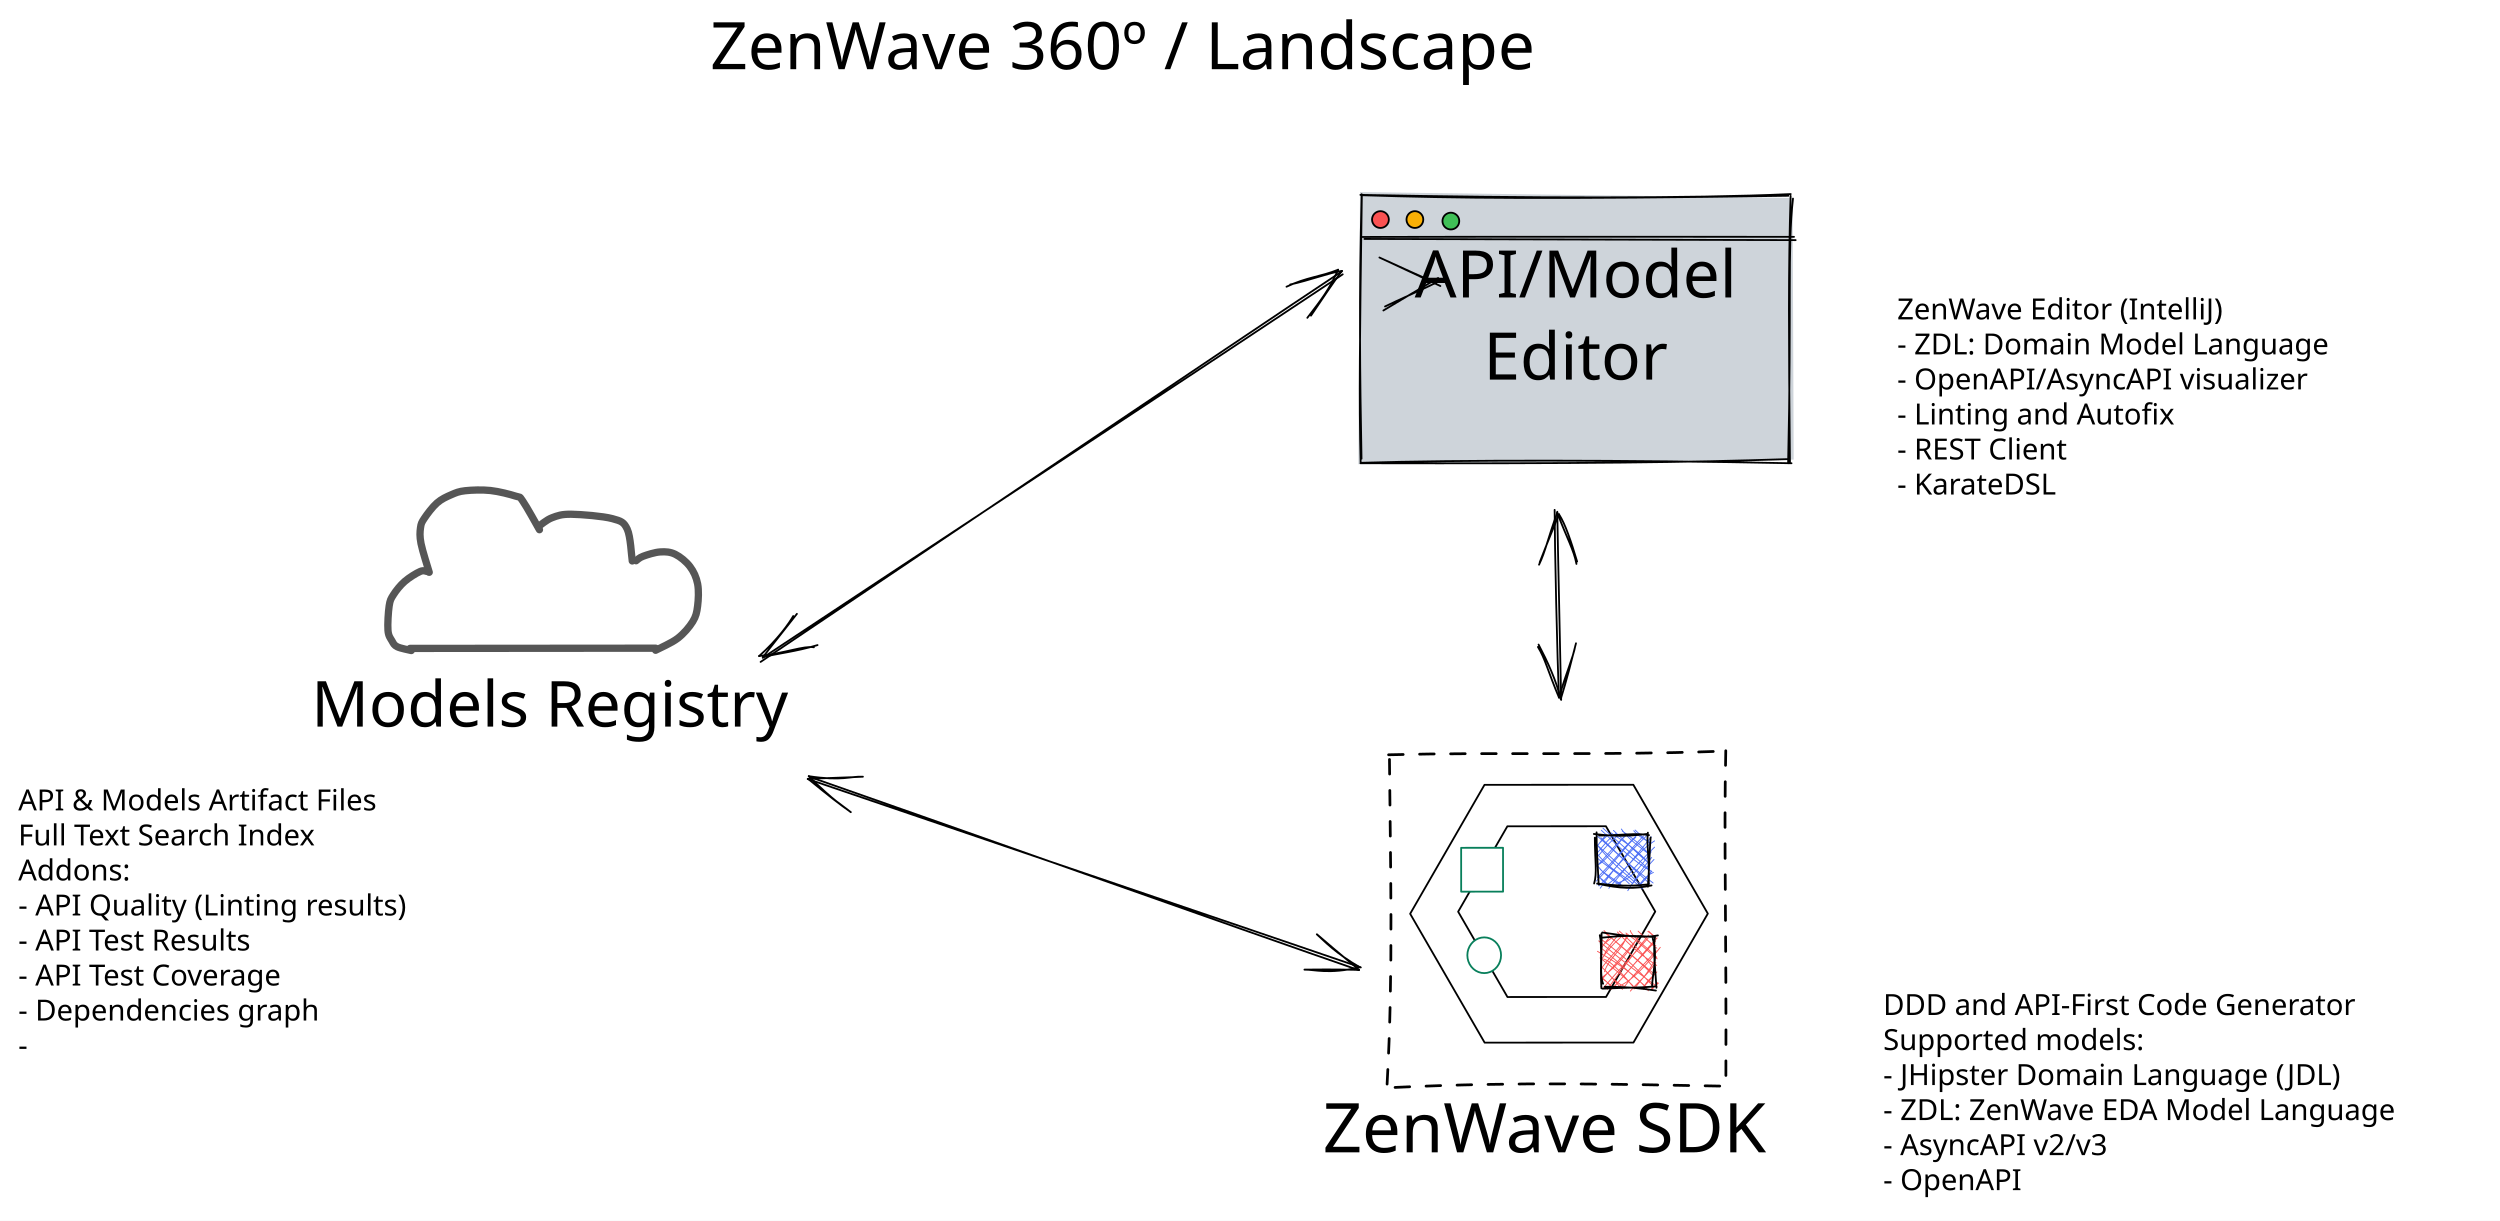
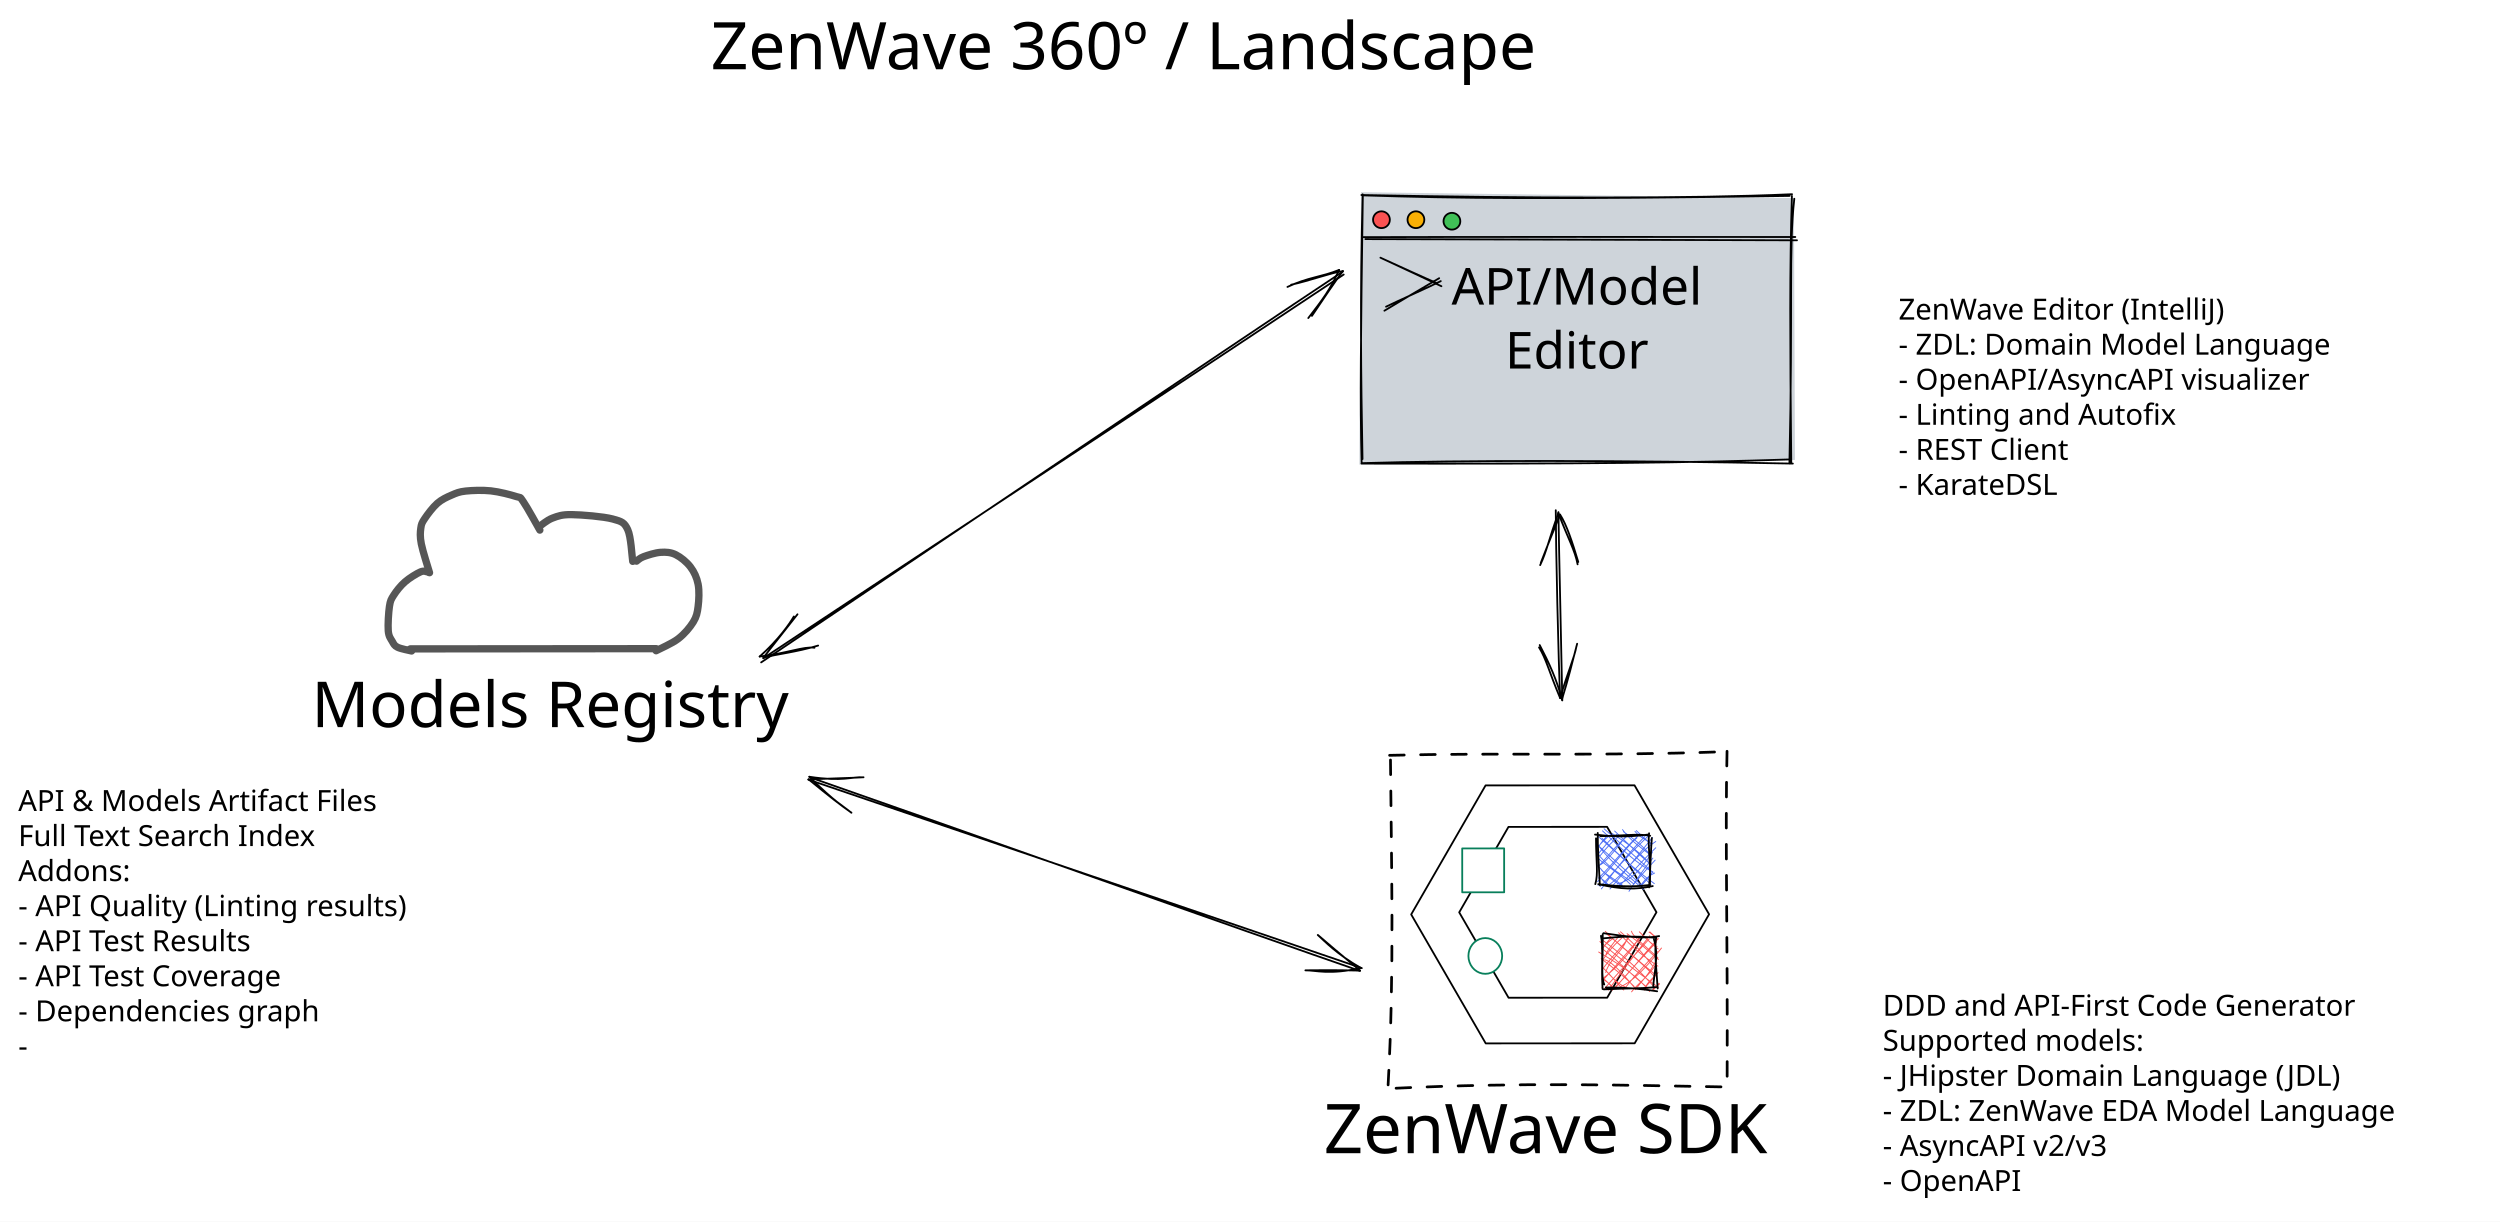
- <svg xmlns="http://www.w3.org/2000/svg" version="1.1" viewBox="0 0 1370.458 669.2" width="1370.458" height="669.2">
+ <svg xmlns="http://www.w3.org/2000/svg" version="1.1" viewBox="0 0 1369.458 669.2" width="1369.458" height="669.2">
  <defs>
    <style class="style-fonts">
      @font-face {
        font-family: "Virgil";
        src: url("https://file%2B.vscode-resource.vscode-cdn.net/c%3A/Users/ivan.garcia/.vscode/extensions/pomdtr.excalidraw-editor-3.5.0/public//dist/excalidraw-assets/Virgil.woff2");
      }
      @font-face {
        font-family: "Cascadia";
        src: url("https://file%2B.vscode-resource.vscode-cdn.net/c%3A/Users/ivan.garcia/.vscode/extensions/pomdtr.excalidraw-editor-3.5.0/public//dist/excalidraw-assets/Cascadia.woff2");
      }
    </style>
  </defs>
-   <rect x="0" y="0" width="1370.458" height="669.2" fill="#ffffff" />
+   <rect x="0" y="0" width="1369.458" height="669.2" fill="#ffffff" />
  <g stroke-linecap="round" transform="translate(746.1092 107.135) rotate(0 117.6659 73.00642)">
    <path d="M-0.58 -1.84 L236.57 1.38 L237.16 144.82 L-1.47 147.35" stroke="none" stroke-width="0" fill="#ced4da" />
    <path d="M1.08 -0.1 C51.21 1.52, 103.23 2.16, 234.25 0.18 M-0.36 -0.31 C90.31 1.45, 180.47 1.76, 235.54 -0.75 M236.78 1.74 C233.7 29.1, 236.07 60.27, 234.1 146.85 M235.47 0.24 C234.23 38.93, 234.41 78.36, 235.11 146.22 M234.55 144.53 C178.96 146.36, 122.45 147.08, -0.33 146.8 M235.97 146.81 C144.4 144.98, 53.13 144.9, -0.2 146.57 M0.25 144.34 C-0.57 99.26, -1.14 55.06, 0.33 -0.68 M-0.22 146.56 C-1.16 112.38, -0.66 77.53, 0.42 0.19" stroke="#000000" stroke-width="1" fill="none" />
  </g>
  <g stroke-linecap="round">
    <g transform="translate(747.1663 131.0457) rotate(0 118.4483 -0.3351749)">
      <path d="M0.77 -0.07 C40.38 0.1, 197.67 0.41, 237.18 0.59 M-0.28 -1.15 C39.21 -1.3, 196.65 -1.28, 236.27 -1.22" stroke="#000000" stroke-width="1" fill="none" />
    </g>
  </g>
  <mask />
  <g stroke-linecap="round" transform="translate(752.1302 115.756) rotate(0 4.602295 4.602295)">
    <path d="M9.2 4.6 C9.2 4.87, 9.18 5.14, 9.13 5.4 C9.09 5.66, 9.02 5.93, 8.93 6.18 C8.84 6.43, 8.72 6.67, 8.59 6.9 C8.45 7.13, 8.3 7.36, 8.13 7.56 C7.96 7.76, 7.76 7.96, 7.56 8.13 C7.36 8.3, 7.13 8.45, 6.9 8.59 C6.67 8.72, 6.43 8.84, 6.18 8.93 C5.93 9.02, 5.66 9.09, 5.4 9.13 C5.14 9.18, 4.87 9.2, 4.6 9.2 C4.34 9.2, 4.07 9.18, 3.8 9.13 C3.54 9.09, 3.28 9.02, 3.03 8.93 C2.78 8.84, 2.53 8.72, 2.3 8.59 C2.07 8.45, 1.85 8.3, 1.64 8.13 C1.44 7.96, 1.25 7.76, 1.08 7.56 C0.91 7.36, 0.75 7.13, 0.62 6.9 C0.48 6.67, 0.37 6.43, 0.28 6.18 C0.19 5.93, 0.12 5.66, 0.07 5.4 C0.02 5.14, 0 4.87, 0 4.6 C0 4.34, 0.02 4.07, 0.07 3.8 C0.12 3.54, 0.19 3.28, 0.28 3.03 C0.37 2.78, 0.48 2.53, 0.62 2.3 C0.75 2.07, 0.91 1.85, 1.08 1.64 C1.25 1.44, 1.44 1.25, 1.64 1.08 C1.85 0.91, 2.07 0.75, 2.3 0.62 C2.53 0.48, 2.78 0.37, 3.03 0.28 C3.28 0.19, 3.54 0.12, 3.8 0.07 C4.07 0.02, 4.34 0, 4.6 0 C4.87 0, 5.14 0.02, 5.4 0.07 C5.66 0.12, 5.93 0.19, 6.18 0.28 C6.43 0.37, 6.67 0.48, 6.9 0.62 C7.13 0.75, 7.36 0.91, 7.56 1.08 C7.76 1.25, 7.96 1.44, 8.13 1.64 C8.3 1.85, 8.45 2.07, 8.59 2.3 C8.72 2.53, 8.84 2.78, 8.93 3.03 C9.02 3.28, 9.09 3.54, 9.13 3.8 C9.18 4.07, 9.19 4.47, 9.2 4.6 C9.22 4.74, 9.22 4.47, 9.2 4.6" stroke="none" stroke-width="0" fill="#fa5252" />
    <path d="M9.2 4.6 C9.2 4.87, 9.18 5.14, 9.13 5.4 C9.09 5.66, 9.02 5.93, 8.93 6.18 C8.84 6.43, 8.72 6.67, 8.59 6.9 C8.45 7.13, 8.3 7.36, 8.13 7.56 C7.96 7.76, 7.76 7.96, 7.56 8.13 C7.36 8.3, 7.13 8.45, 6.9 8.59 C6.67 8.72, 6.43 8.84, 6.18 8.93 C5.93 9.02, 5.66 9.09, 5.4 9.13 C5.14 9.18, 4.87 9.2, 4.6 9.2 C4.34 9.2, 4.07 9.18, 3.8 9.13 C3.54 9.09, 3.28 9.02, 3.03 8.93 C2.78 8.84, 2.53 8.72, 2.3 8.59 C2.07 8.45, 1.85 8.3, 1.64 8.13 C1.44 7.96, 1.25 7.76, 1.08 7.56 C0.91 7.36, 0.75 7.13, 0.62 6.9 C0.48 6.67, 0.37 6.43, 0.28 6.18 C0.19 5.93, 0.12 5.66, 0.07 5.4 C0.02 5.14, 0 4.87, 0 4.6 C0 4.34, 0.02 4.07, 0.07 3.8 C0.12 3.54, 0.19 3.28, 0.28 3.03 C0.37 2.78, 0.48 2.53, 0.62 2.3 C0.75 2.07, 0.91 1.85, 1.08 1.64 C1.25 1.44, 1.44 1.25, 1.64 1.08 C1.85 0.91, 2.07 0.75, 2.3 0.62 C2.53 0.48, 2.78 0.37, 3.03 0.28 C3.28 0.19, 3.54 0.12, 3.8 0.07 C4.07 0.02, 4.34 0, 4.6 0 C4.87 0, 5.14 0.02, 5.4 0.07 C5.66 0.12, 5.93 0.19, 6.18 0.28 C6.43 0.37, 6.67 0.48, 6.9 0.62 C7.13 0.75, 7.36 0.91, 7.56 1.08 C7.76 1.25, 7.96 1.44, 8.13 1.64 C8.3 1.85, 8.45 2.07, 8.59 2.3 C8.72 2.53, 8.84 2.78, 8.93 3.03 C9.02 3.28, 9.09 3.54, 9.13 3.8 C9.18 4.07, 9.19 4.47, 9.2 4.6 C9.22 4.74, 9.22 4.47, 9.2 4.6" stroke="#000000" stroke-width="1" fill="none" />
  </g>
  <g stroke-linecap="round" transform="translate(771.0156 115.756) rotate(0 4.602295 4.602295)">
    <path d="M9.2 4.6 C9.2 4.87, 9.18 5.14, 9.13 5.4 C9.09 5.66, 9.02 5.93, 8.93 6.18 C8.84 6.43, 8.72 6.67, 8.59 6.9 C8.45 7.13, 8.3 7.36, 8.13 7.56 C7.96 7.76, 7.76 7.96, 7.56 8.13 C7.36 8.3, 7.13 8.45, 6.9 8.59 C6.67 8.72, 6.43 8.84, 6.18 8.93 C5.93 9.02, 5.66 9.09, 5.4 9.13 C5.14 9.18, 4.87 9.2, 4.6 9.2 C4.34 9.2, 4.07 9.18, 3.8 9.13 C3.54 9.09, 3.28 9.02, 3.03 8.93 C2.78 8.84, 2.53 8.72, 2.3 8.59 C2.07 8.45, 1.85 8.3, 1.64 8.13 C1.44 7.96, 1.25 7.76, 1.08 7.56 C0.91 7.36, 0.75 7.13, 0.62 6.9 C0.48 6.67, 0.37 6.43, 0.28 6.18 C0.19 5.93, 0.12 5.66, 0.07 5.4 C0.02 5.14, 0 4.87, 0 4.6 C0 4.34, 0.02 4.07, 0.07 3.8 C0.12 3.54, 0.19 3.28, 0.28 3.03 C0.37 2.78, 0.48 2.53, 0.62 2.3 C0.75 2.07, 0.91 1.85, 1.08 1.64 C1.25 1.44, 1.44 1.25, 1.64 1.08 C1.85 0.91, 2.07 0.75, 2.3 0.62 C2.53 0.48, 2.78 0.37, 3.03 0.28 C3.28 0.19, 3.54 0.12, 3.8 0.07 C4.07 0.02, 4.34 0, 4.6 0 C4.87 0, 5.14 0.02, 5.4 0.07 C5.66 0.12, 5.93 0.19, 6.18 0.28 C6.43 0.37, 6.67 0.48, 6.9 0.62 C7.13 0.75, 7.36 0.91, 7.56 1.08 C7.76 1.25, 7.96 1.44, 8.13 1.64 C8.3 1.85, 8.45 2.07, 8.59 2.3 C8.72 2.53, 8.84 2.78, 8.93 3.03 C9.02 3.28, 9.09 3.54, 9.13 3.8 C9.18 4.07, 9.19 4.47, 9.2 4.6 C9.22 4.74, 9.22 4.47, 9.2 4.6" stroke="none" stroke-width="0" fill="#fab005" />
    <path d="M9.2 4.6 C9.2 4.87, 9.18 5.14, 9.13 5.4 C9.09 5.66, 9.02 5.93, 8.93 6.18 C8.84 6.43, 8.72 6.67, 8.59 6.9 C8.45 7.13, 8.3 7.36, 8.13 7.56 C7.96 7.76, 7.76 7.96, 7.56 8.13 C7.36 8.3, 7.13 8.45, 6.9 8.59 C6.67 8.72, 6.43 8.84, 6.18 8.93 C5.93 9.02, 5.66 9.09, 5.4 9.13 C5.14 9.18, 4.87 9.2, 4.6 9.2 C4.34 9.2, 4.07 9.18, 3.8 9.13 C3.54 9.09, 3.28 9.02, 3.03 8.93 C2.78 8.84, 2.53 8.72, 2.3 8.59 C2.07 8.45, 1.85 8.3, 1.64 8.13 C1.44 7.96, 1.25 7.76, 1.08 7.56 C0.91 7.36, 0.75 7.13, 0.62 6.9 C0.48 6.67, 0.37 6.43, 0.28 6.18 C0.19 5.93, 0.12 5.66, 0.07 5.4 C0.02 5.14, 0 4.87, 0 4.6 C0 4.34, 0.02 4.07, 0.07 3.8 C0.12 3.54, 0.19 3.28, 0.28 3.03 C0.37 2.78, 0.48 2.53, 0.62 2.3 C0.75 2.07, 0.91 1.85, 1.08 1.64 C1.25 1.44, 1.44 1.25, 1.64 1.08 C1.85 0.91, 2.07 0.75, 2.3 0.62 C2.53 0.48, 2.78 0.37, 3.03 0.28 C3.28 0.19, 3.54 0.12, 3.8 0.07 C4.07 0.02, 4.34 0, 4.6 0 C4.87 0, 5.14 0.02, 5.4 0.07 C5.66 0.12, 5.93 0.19, 6.18 0.28 C6.43 0.37, 6.67 0.48, 6.9 0.62 C7.13 0.75, 7.36 0.91, 7.56 1.08 C7.76 1.25, 7.96 1.44, 8.13 1.64 C8.3 1.85, 8.45 2.07, 8.59 2.3 C8.72 2.53, 8.84 2.78, 8.93 3.03 C9.02 3.28, 9.09 3.54, 9.13 3.8 C9.18 4.07, 9.19 4.47, 9.2 4.6 C9.22 4.74, 9.22 4.47, 9.2 4.6" stroke="#000000" stroke-width="1" fill="none" />
  </g>
  <g stroke-linecap="round" transform="translate(790.7304 116.5854) rotate(0 4.602295 4.602295)">
    <path d="M9.2 4.6 C9.2 4.87, 9.18 5.14, 9.13 5.4 C9.09 5.66, 9.02 5.93, 8.93 6.18 C8.84 6.43, 8.72 6.67, 8.59 6.9 C8.45 7.13, 8.3 7.36, 8.13 7.56 C7.96 7.76, 7.76 7.96, 7.56 8.13 C7.36 8.3, 7.13 8.45, 6.9 8.59 C6.67 8.72, 6.43 8.84, 6.18 8.93 C5.93 9.02, 5.66 9.09, 5.4 9.13 C5.14 9.18, 4.87 9.2, 4.6 9.2 C4.34 9.2, 4.07 9.18, 3.8 9.13 C3.54 9.09, 3.28 9.02, 3.03 8.93 C2.78 8.84, 2.53 8.72, 2.3 8.59 C2.07 8.45, 1.85 8.3, 1.64 8.13 C1.44 7.96, 1.25 7.76, 1.08 7.56 C0.91 7.36, 0.75 7.13, 0.62 6.9 C0.48 6.67, 0.37 6.43, 0.28 6.18 C0.19 5.93, 0.12 5.66, 0.07 5.4 C0.02 5.14, 0 4.87, 0 4.6 C0 4.34, 0.02 4.07, 0.07 3.8 C0.12 3.54, 0.19 3.28, 0.28 3.03 C0.37 2.78, 0.48 2.53, 0.62 2.3 C0.75 2.07, 0.91 1.85, 1.08 1.64 C1.25 1.44, 1.44 1.25, 1.64 1.08 C1.85 0.91, 2.07 0.75, 2.3 0.62 C2.53 0.48, 2.78 0.37, 3.03 0.28 C3.28 0.19, 3.54 0.12, 3.8 0.07 C4.07 0.02, 4.34 0, 4.6 0 C4.87 0, 5.14 0.02, 5.4 0.07 C5.66 0.12, 5.93 0.19, 6.18 0.28 C6.43 0.37, 6.67 0.48, 6.9 0.62 C7.13 0.75, 7.36 0.91, 7.56 1.08 C7.76 1.25, 7.96 1.44, 8.13 1.64 C8.3 1.85, 8.45 2.07, 8.59 2.3 C8.72 2.53, 8.84 2.78, 8.93 3.03 C9.02 3.28, 9.09 3.54, 9.13 3.8 C9.18 4.07, 9.19 4.47, 9.2 4.6 C9.22 4.74, 9.22 4.47, 9.2 4.6" stroke="none" stroke-width="0" fill="#40c057" />
    <path d="M9.2 4.6 C9.2 4.87, 9.18 5.14, 9.13 5.4 C9.09 5.66, 9.02 5.93, 8.93 6.18 C8.84 6.43, 8.72 6.67, 8.59 6.9 C8.45 7.13, 8.3 7.36, 8.13 7.56 C7.96 7.76, 7.76 7.96, 7.56 8.13 C7.36 8.3, 7.13 8.45, 6.9 8.59 C6.67 8.72, 6.43 8.84, 6.18 8.93 C5.93 9.02, 5.66 9.09, 5.4 9.13 C5.14 9.18, 4.87 9.2, 4.6 9.2 C4.34 9.2, 4.07 9.18, 3.8 9.13 C3.54 9.09, 3.28 9.02, 3.03 8.93 C2.78 8.84, 2.53 8.72, 2.3 8.59 C2.07 8.45, 1.85 8.3, 1.64 8.13 C1.44 7.96, 1.25 7.76, 1.08 7.56 C0.91 7.36, 0.75 7.13, 0.62 6.9 C0.48 6.67, 0.37 6.43, 0.28 6.18 C0.19 5.93, 0.12 5.66, 0.07 5.4 C0.02 5.14, 0 4.87, 0 4.6 C0 4.34, 0.02 4.07, 0.07 3.8 C0.12 3.54, 0.19 3.28, 0.28 3.03 C0.37 2.78, 0.48 2.53, 0.62 2.3 C0.75 2.07, 0.91 1.85, 1.08 1.64 C1.25 1.44, 1.44 1.25, 1.64 1.08 C1.85 0.91, 2.07 0.75, 2.3 0.62 C2.53 0.48, 2.78 0.37, 3.03 0.28 C3.28 0.19, 3.54 0.12, 3.8 0.07 C4.07 0.02, 4.34 0, 4.6 0 C4.87 0, 5.14 0.02, 5.4 0.07 C5.66 0.12, 5.93 0.19, 6.18 0.28 C6.43 0.37, 6.67 0.48, 6.9 0.62 C7.13 0.75, 7.36 0.91, 7.56 1.08 C7.76 1.25, 7.96 1.44, 8.13 1.64 C8.3 1.85, 8.45 2.07, 8.59 2.3 C8.72 2.53, 8.84 2.78, 8.93 3.03 C9.02 3.28, 9.09 3.54, 9.13 3.8 C9.18 4.07, 9.19 4.47, 9.2 4.6 C9.22 4.74, 9.22 4.47, 9.2 4.6" stroke="#000000" stroke-width="1" fill="none" />
  </g>
  <g stroke-linecap="round">
    <g transform="translate(756.4971 140.5931) rotate(0 16.38117 8.379859)">
      <path d="M0.74 1.05 C5.86 3.39, 25.48 12.36, 30.78 14.59 M-0.32 0.56 C5.17 3.06, 27.65 13.66, 33.09 16.2" stroke="#000000" stroke-width="1" fill="none" />
    </g>
  </g>
  <mask />
  <g stroke-linecap="round">
    <g transform="translate(758.2037 168.7736) rotate(0 15.588 -7.475967)">
      <path d="M1.05 -0.77 C6.12 -3.36, 26.05 -12.13, 31.03 -14.78 M0.15 1.43 C5.02 -1.54, 25.15 -13.51, 30.15 -16.38" stroke="#000000" stroke-width="1" fill="none" />
    </g>
  </g>
  <mask />
-   <g transform="translate(754.6771 135.1414) rotate(0 109.098 45)">
-     <text x="109.098" y="0" font-family="Virgil, Segoe UI Emoji" font-size="36px" fill="#000000" text-anchor="middle" style="white-space: pre;" direction="ltr" dominant-baseline="text-before-edge">  API/Model</text>
-     <text x="109.098" y="45" font-family="Virgil, Segoe UI Emoji" font-size="36px" fill="#000000" text-anchor="middle" style="white-space: pre;" direction="ltr" dominant-baseline="text-before-edge">Editor</text>
+   <g transform="translate(771.9211 145.1414) rotate(0 91.85398 35)">
+     <text x="91.854" y="0" font-family="Virgil, Segoe UI Emoji" font-size="28px" fill="#000000" text-anchor="middle" style="white-space: pre;" direction="ltr" dominant-baseline="text-before-edge">  API/Model </text>
+     <text x="91.854" y="35" font-family="Virgil, Segoe UI Emoji" font-size="28px" fill="#000000" text-anchor="middle" style="white-space: pre;" direction="ltr" dominant-baseline="text-before-edge">Editor</text>
  </g>
  <g stroke-linecap="round" transform="translate(233.7967 283.8645) rotate(0 53.44769 56.55512)">
    <path d="M1.31 0.26 L108.43 0.81 L108.76 114.35 L2 113.88" stroke="none" stroke-width="0" fill="#fff" />
    <path d="M-1.17 -0.83 C28.46 -0.09, 54.32 -0.1, 108.59 -1.21 M0.17 0.52 C36.48 1.38, 73.81 -0.05, 106.43 -0.55 M105.5 1.73 C106.15 27.49, 107.91 52.38, 107.67 113.18 M106.31 -0.05 C107.15 42.88, 107.71 85.9, 106 112.21 M106.67 111.78 C80.97 113.85, 57.25 113.23, 0.29 114.16 M106.85 113.18 C80.78 111.78, 54.06 111.77, -0.24 113.95 M-0.1 113.09 C-0.21 87.19, 0.64 56.07, 0.05 -1.85 M-0.35 113.76 C0.21 90.92, 0.27 66.44, -0.87 0.13" stroke="transparent" stroke-width="1" fill="none" />
  </g>
  <g stroke-linecap="round">
    <g transform="translate(224.7642 355.4447) rotate(0 67.33419 -0.06199554)">
      <path d="M0 0 C22.44 -0.02, 112.22 -0.1, 134.67 -0.12 M0 0 C22.44 -0.02, 112.22 -0.1, 134.67 -0.12" stroke="#565656" stroke-width="4" fill="none" />
    </g>
  </g>
  <mask />
  <g stroke-linecap="round">
    <g transform="translate(225.4607 356.6084) rotate(0 -1.99562 -21.8689)">
      <path d="M0 0 C-1.28 -0.34, -5.92 -1.17, -7.68 -2.05 C-9.45 -2.93, -9.74 -3.78, -10.59 -5.28 C-11.44 -6.78, -12.53 -7.86, -12.78 -11.05 C-13.04 -14.25, -12.63 -21.18, -12.13 -24.44 C-11.63 -27.69, -11.2 -28.33, -9.78 -30.57 C-8.36 -32.81, -6.05 -35.76, -3.6 -37.89 C-1.15 -40.02, 2.83 -42.46, 4.91 -43.35 C6.99 -44.25, 8.21 -43.29, 8.87 -43.28 M0 0 C-1.28 -0.34, -5.92 -1.17, -7.68 -2.05 C-9.45 -2.93, -9.74 -3.78, -10.59 -5.28 C-11.44 -6.78, -12.53 -7.86, -12.78 -11.05 C-13.04 -14.25, -12.63 -21.18, -12.13 -24.44 C-11.63 -27.69, -11.2 -28.33, -9.78 -30.57 C-8.36 -32.81, -6.05 -35.76, -3.6 -37.89 C-1.15 -40.02, 2.83 -42.46, 4.91 -43.35 C6.99 -44.25, 8.21 -43.29, 8.87 -43.28" stroke="#565656" stroke-width="4" fill="none" />
    </g>
  </g>
  <mask />
  <g stroke-linecap="round">
    <g transform="translate(235.2897 313.7163) rotate(0 27.68689 -22.55929)">
      <path d="M0 0 C-0.75 -2.63, -3.7 -11.7, -4.5 -15.77 C-5.29 -19.83, -5.09 -22.08, -4.78 -24.39 C-4.47 -26.7, -4.16 -27.36, -2.65 -29.62 C-1.14 -31.89, 1.81 -35.85, 4.26 -38 C6.71 -40.14, 9.48 -41.38, 12.07 -42.5 C14.66 -43.62, 16.19 -44.33, 19.78 -44.72 C23.37 -45.1, 28.99 -45.33, 33.6 -44.83 C38.21 -44.33, 44.49 -42.69, 47.44 -41.73 C50.39 -40.76, 49.12 -42.1, 51.28 -39.04 C53.45 -35.97, 58.9 -25.96, 60.43 -23.34 M0 0 C-0.75 -2.63, -3.7 -11.7, -4.5 -15.77 C-5.29 -19.83, -5.09 -22.08, -4.78 -24.39 C-4.47 -26.7, -4.16 -27.36, -2.65 -29.62 C-1.14 -31.89, 1.81 -35.85, 4.26 -38 C6.71 -40.14, 9.48 -41.38, 12.07 -42.5 C14.66 -43.62, 16.19 -44.33, 19.78 -44.72 C23.37 -45.1, 28.99 -45.33, 33.6 -44.83 C38.21 -44.33, 44.49 -42.69, 47.44 -41.73 C50.39 -40.76, 49.12 -42.1, 51.28 -39.04 C53.45 -35.97, 58.9 -25.96, 60.43 -23.34" stroke="#565656" stroke-width="4" fill="none" />
    </g>
  </g>
  <mask />
  <g stroke-linecap="round">
    <g transform="translate(295.0748 288.68) rotate(0 25.7592 6.018572)">
      <path d="M0 0 C1.25 -0.81, 4.5 -3.73, 7.53 -4.86 C10.55 -5.99, 12.65 -6.86, 18.15 -6.78 C23.65 -6.7, 35.43 -5.75, 40.53 -4.39 C45.64 -3.02, 46.94 -2.46, 48.77 1.41 C50.6 5.27, 51.06 15.92, 51.52 18.82 M0 0 C1.25 -0.81, 4.5 -3.73, 7.53 -4.86 C10.55 -5.99, 12.65 -6.86, 18.15 -6.78 C23.65 -6.7, 35.43 -5.75, 40.53 -4.39 C45.64 -3.02, 46.94 -2.46, 48.77 1.41 C50.6 5.27, 51.06 15.92, 51.52 18.82" stroke="#565656" stroke-width="4" fill="none" />
    </g>
  </g>
  <mask />
  <g stroke-linecap="round">
    <g transform="translate(359.3981 356.4669) rotate(0 6.363149 -26.98884)">
      <path d="M0 0 C2.02 -1.09, 8.73 -3.94, 12.12 -6.56 C15.52 -9.18, 18.54 -12.77, 20.36 -15.72 C22.17 -18.67, 22.58 -20.79, 23.02 -24.24 C23.47 -27.68, 23.73 -32.8, 23.03 -36.41 C22.33 -40.02, 20.87 -43.2, 18.82 -45.9 C16.78 -48.6, 13.48 -51.29, 10.76 -52.62 C8.05 -53.96, 5.46 -54.1, 2.52 -53.91 C-0.42 -53.73, -4.66 -52.34, -6.86 -51.53 C-9.07 -50.72, -10.09 -49.48, -10.73 -49.08 M0 0 C2.02 -1.09, 8.73 -3.94, 12.12 -6.56 C15.52 -9.18, 18.54 -12.77, 20.36 -15.72 C22.17 -18.67, 22.58 -20.79, 23.02 -24.24 C23.47 -27.68, 23.73 -32.8, 23.03 -36.41 C22.33 -40.02, 20.87 -43.2, 18.82 -45.9 C16.78 -48.6, 13.48 -51.29, 10.76 -52.62 C8.05 -53.96, 5.46 -54.1, 2.52 -53.91 C-0.42 -53.73, -4.66 -52.34, -6.86 -51.53 C-9.07 -50.72, -10.09 -49.48, -10.73 -49.08" stroke="#565656" stroke-width="4" fill="none" />
    </g>
  </g>
  <mask />
  <g transform="translate(170.6668 371.3036) rotate(0 133.8755 22)">
    <text x="0" y="0" font-family="Virgil, Segoe UI Emoji" font-size="34.803px" fill="#000000" text-anchor="start" style="white-space: pre;" direction="ltr" dominant-baseline="text-before-edge">Models Registry</text>
  </g>
  <g stroke-linecap="round" transform="translate(761.8501 411.9252) rotate(0 91.22004 91.22004)">
    <path d="M-0.65 1.83 C58.57 0.31, 114.24 2.31, 180.47 -0.08 M184.19 -0.38 C183.09 49.2, 184.61 94.45, 184.24 184 M180.87 183.44 C127.54 182.54, 71.93 180.86, 1.39 184.25 M-1.47 182.35 C2.02 120.16, 0.28 61.57, -0.23 -1.6" stroke="#000000" stroke-width="1.5" fill="none" stroke-dasharray="8 9" />
  </g>
  <g stroke-linecap="round">
    <g transform="translate(854.6111 419.2806) rotate(89.96806 0 81.59072)" fill-rule="evenodd">
      <path d="M0 0 L70.66 40.8 L70.66 122.39 L0 163.18 L-70.66 122.39 L-70.66 40.8 L0 0" stroke="none" stroke-width="0" fill="#fff" fill-rule="evenodd" />
      <path d="M0 0 C20.76 11.98, 41.52 23.97, 70.66 40.8 M0 0 C24.11 13.92, 48.23 27.84, 70.66 40.8 M70.66 40.8 C70.66 71.51, 70.66 102.23, 70.66 122.39 M70.66 40.8 C70.66 59.7, 70.66 78.61, 70.66 122.39 M70.66 122.39 C44.08 137.73, 17.51 153.07, 0 163.18 M70.66 122.39 C42.62 138.58, 14.57 154.77, 0 163.18 M0 163.18 C-22.95 149.93, -45.89 136.69, -70.66 122.39 M0 163.18 C-21.55 150.74, -43.09 138.3, -70.66 122.39 M-70.66 122.39 C-70.66 91.91, -70.66 61.43, -70.66 40.8 M-70.66 122.39 C-70.66 105.81, -70.66 89.23, -70.66 40.8 M-70.66 40.8 C-47.97 27.69, -25.28 14.59, 0 0 M-70.66 40.8 C-46.63 26.92, -22.6 13.05, 0 0 M0 0 C0 0, 0 0, 0 0 M0 0 C0 0, 0 0, 0 0" stroke="#000000" stroke-width="1" fill="none" />
    </g>
  </g>
  <mask />
  <g stroke-linecap="round">
    <g transform="translate(853.3535 445.7137) rotate(89.96806 1.1368683772161603e-13 54.02565)" fill-rule="evenodd">
      <path d="M0 0 L46.79 27.01 L46.79 81.04 L0 108.05 L-46.79 81.04 L-46.79 27.01 L0 0" stroke="none" stroke-width="0" fill="#fff" fill-rule="evenodd" />
      <path d="M0 0 C9.49 5.48, 18.99 10.96, 46.79 27.01 M0 0 C17.2 9.93, 34.4 19.86, 46.79 27.01 M46.79 27.01 C46.79 41.75, 46.79 56.49, 46.79 81.04 M46.79 27.01 C46.79 44.56, 46.79 62.11, 46.79 81.04 M46.79 81.04 C28.26 91.74, 9.73 102.43, 0 108.05 M46.79 81.04 C33.73 88.57, 20.68 96.11, 0 108.05 M0 108.05 C-16.05 98.78, -32.1 89.52, -46.79 81.04 M0 108.05 C-10.77 101.83, -21.54 95.62, -46.79 81.04 M-46.79 81.04 C-46.79 68.29, -46.79 55.54, -46.79 27.01 M-46.79 81.04 C-46.79 64.61, -46.79 48.18, -46.79 27.01 M-46.79 27.01 C-34.17 19.73, -21.56 12.45, 0 0 M-46.79 27.01 C-33.69 19.45, -20.59 11.89, 0 0 M0 0 C0 0, 0 0, 0 0 M0 0 C0 0, 0 0, 0 0" stroke="#000000" stroke-width="1" fill="none" />
    </g>
  </g>
  <mask />
  <g stroke-linecap="round" transform="translate(800.4417 465.2895) rotate(89.96806 12.02082 11.48045)">
    <path d="M0 0 L24.04 0 L24.04 22.96 L0 22.96" stroke="none" stroke-width="0" fill="#fff" />
    <path d="M0 0 C6.43 0, 12.87 0, 24.04 0 M0 0 C9.32 0, 18.64 0, 24.04 0 M24.04 0 C24.04 5.09, 24.04 10.18, 24.04 22.96 M24.04 0 C24.04 5.2, 24.04 10.41, 24.04 22.96 M24.04 22.96 C14.52 22.96, 5 22.96, 0 22.96 M24.04 22.96 C14.58 22.96, 5.12 22.96, 0 22.96 M0 22.96 C0 14.51, 0 6.06, 0 0 M0 22.96 C0 15.92, 0 8.87, 0 0" stroke="#087f5b" stroke-width="1" fill="none" />
  </g>
  <g stroke-linecap="round" transform="translate(803.8253 514.4092) rotate(89.96806 9.792025 9.23776)">
    <path d="M19.58 9.24 C19.58 9.77, 19.53 10.32, 19.44 10.84 C19.34 11.37, 19.19 11.89, 18.99 12.4 C18.8 12.9, 18.56 13.39, 18.27 13.86 C17.99 14.32, 17.66 14.77, 17.29 15.18 C16.93 15.59, 16.52 15.97, 16.09 16.31 C15.65 16.66, 15.18 16.97, 14.69 17.24 C14.2 17.51, 13.67 17.74, 13.14 17.92 C12.61 18.1, 12.05 18.24, 11.49 18.34 C10.93 18.43, 10.36 18.48, 9.79 18.48 C9.23 18.48, 8.65 18.43, 8.09 18.34 C7.53 18.24, 6.98 18.1, 6.44 17.92 C5.91 17.74, 5.39 17.51, 4.9 17.24 C4.41 16.97, 3.93 16.66, 3.5 16.31 C3.06 15.97, 2.66 15.59, 2.29 15.18 C1.93 14.77, 1.6 14.32, 1.31 13.86 C1.03 13.39, 0.78 12.9, 0.59 12.4 C0.4 11.89, 0.25 11.37, 0.15 10.84 C0.05 10.32, 0 9.77, 0 9.24 C0 8.7, 0.05 8.16, 0.15 7.63 C0.25 7.11, 0.4 6.58, 0.59 6.08 C0.78 5.58, 1.03 5.08, 1.31 4.62 C1.6 4.16, 1.93 3.71, 2.29 3.3 C2.66 2.89, 3.06 2.5, 3.5 2.16 C3.93 1.82, 4.41 1.5, 4.9 1.24 C5.39 0.97, 5.91 0.74, 6.44 0.56 C6.98 0.37, 7.53 0.23, 8.09 0.14 C8.65 0.05, 9.23 0, 9.79 0 C10.36 0, 10.93 0.05, 11.49 0.14 C12.05 0.23, 12.61 0.37, 13.14 0.56 C13.67 0.74, 14.2 0.97, 14.69 1.24 C15.18 1.5, 15.65 1.82, 16.09 2.16 C16.52 2.5, 16.93 2.89, 17.29 3.3 C17.66 3.71, 17.99 4.16, 18.27 4.62 C18.56 5.08, 18.8 5.58, 18.99 6.08 C19.19 6.58, 19.34 7.11, 19.44 7.63 C19.53 8.16, 19.56 8.97, 19.58 9.24 C19.61 9.51, 19.61 8.97, 19.58 9.24" stroke="none" stroke-width="0" fill="#fff" />
    <path d="M19.58 9.24 C19.58 9.77, 19.53 10.32, 19.44 10.84 C19.34 11.37, 19.19 11.89, 18.99 12.4 C18.8 12.9, 18.56 13.39, 18.27 13.86 C17.99 14.32, 17.66 14.77, 17.29 15.18 C16.93 15.59, 16.52 15.97, 16.09 16.31 C15.65 16.66, 15.18 16.97, 14.69 17.24 C14.2 17.51, 13.67 17.74, 13.14 17.92 C12.61 18.1, 12.05 18.24, 11.49 18.34 C10.93 18.43, 10.36 18.48, 9.79 18.48 C9.23 18.48, 8.65 18.43, 8.09 18.34 C7.53 18.24, 6.98 18.1, 6.44 17.92 C5.91 17.74, 5.39 17.51, 4.9 17.24 C4.41 16.97, 3.93 16.66, 3.5 16.31 C3.06 15.97, 2.66 15.59, 2.29 15.18 C1.93 14.77, 1.6 14.32, 1.31 13.86 C1.03 13.39, 0.78 12.9, 0.59 12.4 C0.4 11.89, 0.25 11.37, 0.15 10.84 C0.05 10.32, 0 9.77, 0 9.24 C0 8.7, 0.05 8.16, 0.15 7.63 C0.25 7.11, 0.4 6.58, 0.59 6.08 C0.78 5.58, 1.03 5.08, 1.31 4.62 C1.6 4.16, 1.93 3.71, 2.29 3.3 C2.66 2.89, 3.06 2.5, 3.5 2.16 C3.93 1.82, 4.41 1.5, 4.9 1.24 C5.39 0.97, 5.91 0.74, 6.44 0.56 C6.98 0.37, 7.53 0.23, 8.09 0.14 C8.65 0.05, 9.23 0, 9.79 0 C10.36 0, 10.93 0.05, 11.49 0.14 C12.05 0.23, 12.61 0.37, 13.14 0.56 C13.67 0.74, 14.2 0.97, 14.69 1.24 C15.18 1.5, 15.65 1.82, 16.09 2.16 C16.52 2.5, 16.93 2.89, 17.29 3.3 C17.66 3.71, 17.99 4.16, 18.27 4.62 C18.56 5.08, 18.8 5.58, 18.99 6.08 C19.19 6.58, 19.34 7.11, 19.44 7.63 C19.53 8.16, 19.56 8.97, 19.58 9.24 C19.61 9.51, 19.61 8.97, 19.58 9.24" stroke="#087f5b" stroke-width="1" fill="none" />
  </g>
  <g stroke-linecap="round" transform="translate(877.8048 513.1519) rotate(0 14.63743 13.97944)">
    <path d="M0 0 C0 0, 0 0, 0 0 M0 0 C0 0, 0 0, 0 0 M0.2 6.71 C0.88 4.57, 2.47 3.48, 5.72 0.92 M-0.25 6.72 C1.45 4.3, 2.94 2.56, 4.84 0.2 M1.67 10.69 C2.05 7.93, 4.59 5.43, 9.19 -0.62 M0.14 12.76 C2.46 9.08, 5.38 5.34, 10.57 0.69 M1.76 19.55 C3.9 11.96, 12.96 6.6, 13.93 -0.92 M-0.21 18.05 C4.77 11.21, 11.65 4.62, 14.83 -0.13 M-0.34 23.2 C9.9 15.81, 17.25 5.5, 20.63 -0.34 M0.28 23.78 C8.07 15.27, 16.58 4.98, 20.96 0.11 M3.26 29.16 C11.63 17.6, 20.56 6, 25.94 -0.59 M1.06 28.44 C9.19 19.08, 18.5 9.13, 25.59 1.21 M6.9 28.06 C13.11 20.62, 23.39 9.5, 29.66 2.78 M5.33 29.25 C15.68 19.08, 24.03 7.52, 30.63 1.02 M10.39 27.14 C14.65 25.24, 21.61 20.08, 32.33 6.17 M12.49 27.94 C18.98 19.54, 27.59 11.06, 30.04 8.03 M17.98 28.99 C21.75 23.88, 24.91 21.45, 29.39 13.11 M15.94 30.16 C19.99 25, 24.33 22.68, 29.88 14.37 M23.09 29.2 C23.55 25.86, 27.07 23.19, 29.29 20.78 M22.25 28.9 C24.8 26.24, 27.83 22.82, 30.45 19.64 M27.47 28.93 C27.92 28.28, 28.98 27.84, 31.3 25.79 M27.69 29.39 C28.59 28.32, 29.69 26.91, 30.93 25.49 M-0.26 27.73 C-0.26 27.73, -0.26 27.73, -0.26 27.73 M-0.26 27.73 C-0.26 27.73, -0.26 27.73, -0.26 27.73 M6.38 28.18 C3.38 25.19, 0.71 23.36, 0.32 23.48 M6.01 28.23 C3.69 25.72, 1.76 23.93, 0.45 22.71 M11.63 29.17 C8.26 26.05, 4.62 20.73, 0.04 16.9 M13 27.67 C8.95 26.25, 5.96 23.12, 0.4 17.03 M17.66 27.97 C12.77 22.17, 5.7 13.8, 1.29 12.57 M17.35 27.19 C12.72 22.44, 7.41 18.2, -0.69 11.97 M25.83 29.96 C19.7 22.31, 12.42 16.97, -2.09 8.35 M24.96 28.17 C17.56 22.04, 9.76 14.46, -0.52 6.17 M30.68 27.78 C21.87 21.21, 14.29 15.97, -1.41 2.64 M28.77 27.87 C21.38 20.01, 16.05 13.76, -0.02 1.75 M28.58 21.9 C21.93 14.08, 11.61 7.2, 1.5 -3 M29.46 21.15 C19.52 13.11, 10.38 4.76, 2.12 -1.68 M27.49 16.01 C23.73 10.99, 18.46 4.68, 9.89 -2.73 M30.36 16.1 C24.05 11.74, 17.43 7.09, 8.86 -2.22 M30.4 11.6 C23.92 5.19, 16.73 0.31, 15.9 -3.04 M30.63 12.45 C24.15 7.07, 20.39 3.14, 13.5 -1.67 M29.89 5.26 C28.19 5.22, 24.37 1.46, 20.18 -2.72 M30.46 6.63 C27.67 4.83, 24.85 1.68, 20.83 -2.11 M29.85 1.1 C28.37 0, 26.72 -2.07, 25.51 -2.49 M29.91 0.74 C28.5 -0.37, 27.04 -1.62, 25.96 -2.69" stroke="#fa5252" stroke-width="0.5" fill="none" />
    <path d="M0.54 -1.97 C10.15 -0.69, 21.29 1.49, 31.03 -0.38 M-0.01 0.9 C9.41 -0.14, 18.02 -0.48, 28.49 0.5 M28.19 1.39 C31.17 10.63, 27.99 20.47, 27.81 27.87 M29.44 -0.12 C28.24 8.69, 29.8 19.89, 30.23 28.32 M29.94 29.86 C20.95 28.5, 14.42 27.79, 1.87 27.76 M29.3 27.6 C21.46 28.36, 14.8 28.16, 0.68 28.81 M0.97 26.13 C-0.83 21.89, 0.26 14.6, 0.14 -1.44 M0.07 28.62 C-0.67 16.97, 0.5 5.03, -0.82 -0.49" stroke="#000000" stroke-width="1" fill="none" />
  </g>
  <g stroke-linecap="round" transform="translate(875.7037 457.2496) rotate(0 13.87155 14.02866)">
    <path d="M0 0 C0 0, 0 0, 0 0 M0 0 C0 0, 0 0, 0 0 M0.05 6.34 C0.99 4.76, 2.96 3.24, 5.55 0.61 M0.06 6.41 C1.58 3.94, 3.77 1.8, 4.83 0.05 M-1.22 11.64 C2.12 7.84, 5.7 2.72, 10.05 -0.25 M0.85 11.44 C4.48 6.92, 8.05 3.13, 11.35 0.58 M0.99 16.52 C4.92 14.09, 11.09 5.8, 14.37 1.54 M-0.52 17.67 C4.09 13.26, 8.93 6.4, 15.16 1.21 M-0.62 25.74 C9.3 15.9, 16.27 5.33, 20.99 1.73 M-0.03 23.79 C7.89 16.01, 14.08 7.56, 21.43 0.76 M1.51 29.68 C7.89 20.85, 14.2 12.44, 25.36 0.88 M0.79 28.37 C6.06 23.53, 10.79 16.35, 27.17 0.7 M5.04 27.96 C15.13 20.68, 21.55 9.94, 31.3 3.71 M6.22 29.72 C15.18 19.25, 22.75 9.85, 29.53 1.48 M10.15 27.06 C17.52 24.95, 21.62 20.82, 29.44 9.72 M10.95 28.26 C15.28 24.58, 19.52 18.57, 31.3 7.15 M16.63 31 C20.13 25.24, 26.3 16.66, 29.72 12.81 M17.8 29.06 C19.2 26.99, 23.46 21.87, 30.98 13.9 M22.85 27.83 C24.04 26.76, 25.85 23.16, 30.66 20.99 M22.58 28.57 C25.5 25.98, 27.75 22.98, 29.61 20.2 M-0.31 27.79 C-0.31 27.79, -0.31 27.79, -0.31 27.79 M-0.31 27.79 C-0.31 27.79, -0.31 27.79, -0.31 27.79 M5.92 27.88 C4.83 27.26, 2.56 26.36, 0.62 22.35 M6.25 28.27 C3.91 25.74, 1.11 23.68, 0.27 23.16 M12.89 27.55 C5.94 22.53, 1.34 20.03, 1.23 18.64 M12.98 28.15 C7.07 24.92, 2.91 20.89, -0.43 16.94 M19.21 26.98 C14.48 22.48, 6.93 19.72, -0.22 10.74 M17.44 27.23 C11.95 21.59, 4.74 17.5, -0.07 13.14 M24.63 29.94 C17.55 23.59, 8.06 16.54, 0.08 6.27 M23.86 27.96 C15.74 20.48, 7.78 12.9, -0.52 5.69 M30.5 26.79 C21.11 19.78, 14.35 14.29, 1.86 1.93 M28.71 27.28 C22.64 21.55, 15.08 14.4, -0.32 0.85 M29.73 20.66 C21.15 13.06, 13.8 6.28, 3.01 -3.26 M29.82 20.56 C20.05 15.2, 11.96 7.19, 2.12 -2.13 M28.45 16.27 C22.35 9.44, 17.28 5.76, 7.44 -0.66 M27.69 15.56 C22.65 11.41, 17.31 5.99, 8.76 -2.03 M28.55 11.23 C23.66 7.33, 17.4 3.34, 13.09 -2.79 M28.65 11.39 C23.82 5.77, 18.53 1.69, 13.6 -1.67 M28.67 5.12 C25.44 2.07, 22.89 1.81, 19.89 -1.85 M29.14 4.84 C26.26 3.5, 24.08 0.88, 20.65 -2.25" stroke="#4c6ef5" stroke-width="0.5" fill="none" />
    <path d="M-1.97 -0.08 C5.47 0.75, 13.94 1.68, 27.36 -0.11 M0.9 0.78 C11.13 0.77, 21.84 -0.78, 28.24 0.57 M29.14 1.81 C28.61 7.89, 28.46 17.04, 27.65 28.83 M27.63 -0.8 C26.83 6.83, 28.57 13.09, 28.1 27.93 M29.64 28.13 C20.6 30.09, 12.45 30.02, -0.2 27.09 M27.38 27.6 C21.41 28.31, 14.26 28.74, 0.85 27.2 M-1.83 27.06 C-0.1 21.4, -1.4 14.69, -1.44 1.97 M0.66 27.62 C0.19 18.03, -0.61 5.71, -0.49 -0.98" stroke="#000000" stroke-width="1" fill="none" />
  </g>
  <g transform="translate(725.1509 602.4786) rotate(0 127.8819 23.5)">
    <text x="0" y="0" font-family="Virgil, Segoe UI Emoji" font-size="37.645px" fill="#000000" text-anchor="start" style="white-space: pre;" direction="ltr" dominant-baseline="text-before-edge">ZenWave SDK</text>
  </g>
  <g stroke-linecap="round">
    <g transform="translate(417.4888 361.2563) rotate(0 159.0154 -105.4298)">
      <path d="M0.6 -0.67 C53.71 -35.9, 265.89 -175.71, 318.57 -210.87 M-0.54 1.59 C52.48 -34, 264.75 -177.16, 318.01 -212.45" stroke="#000000" stroke-width="1" fill="none" />
    </g>
    <g transform="translate(417.4888 361.2563) rotate(0 159.0154 -105.4298)">
      <path d="M17.35 -23.56 C15.07 -19.54, 8.62 -10.44, -1.36 -1.62 M19.36 -24.75 C11.49 -14.64, 5.4 -7.19, 0.73 -0.99" stroke="#000000" stroke-width="1" fill="none" />
    </g>
    <g transform="translate(417.4888 361.2563) rotate(0 159.0154 -105.4298)">
      <path d="M28.66 -6.43 C23 -7.36, 13.24 -3.27, -1.36 -1.62 M30.67 -7.63 C18.5 -3.94, 8.11 -3, 0.73 -0.99" stroke="#000000" stroke-width="1" fill="none" />
    </g>
    <g transform="translate(417.4888 361.2563) rotate(0 159.0154 -105.4298)">
      <path d="M299.17 -187.03 C307.07 -197.3, 311.02 -202.32, 316.04 -213.4 M301.17 -188.22 C306.86 -196.76, 314.3 -207.68, 318.13 -212.77" stroke="#000000" stroke-width="1" fill="none" />
    </g>
    <g transform="translate(417.4888 361.2563) rotate(0 159.0154 -105.4298)">
      <path d="M287.75 -204.08 C299.07 -209.43, 306.35 -209.47, 316.04 -213.4 M289.76 -205.28 C299.78 -207.41, 311.57 -211.85, 318.13 -212.77" stroke="#000000" stroke-width="1" fill="none" />
    </g>
  </g>
  <mask />
  <g stroke-linecap="round">
    <g transform="translate(443.8092 426.9079) rotate(0 150.5548 52.02582)">
      <path d="M-1.06 0.14 C49.5 17.42, 251.66 86.06, 302.17 103.42 M0.59 -0.83 C51.07 16.66, 250.97 87.69, 301.02 104.89" stroke="#000000" stroke-width="1" fill="none" />
    </g>
    <g transform="translate(443.8092 426.9079) rotate(0 150.5548 52.02582)">
      <path d="M29.17 -1.11 C22.7 -1.56, 18.18 1.45, -0.46 -1.42 M29.22 -1.14 C21.47 -0.67, 13.83 -0.62, -0.86 0.03" stroke="#000000" stroke-width="1" fill="none" />
    </g>
    <g transform="translate(443.8092 426.9079) rotate(0 150.5548 52.02582)">
      <path d="M22.56 18.32 C17.45 14.04, 14.26 13.16, -0.46 -1.42 M22.61 18.29 C16.36 13.94, 10.34 9.21, -0.86 0.03" stroke="#000000" stroke-width="1" fill="none" />
    </g>
    <g transform="translate(443.8092 426.9079) rotate(0 150.5548 52.02582)">
      <path d="M271.26 104.64 C276.79 104.51, 284.27 107.32, 301.62 103.32 M271.31 104.61 C278.33 104.57, 285.46 104.38, 301.22 104.77" stroke="#000000" stroke-width="1" fill="none" />
    </g>
    <g transform="translate(443.8092 426.9079) rotate(0 150.5548 52.02582)">
      <path d="M278.04 85.27 C282.18 88.96, 288.3 95.64, 301.62 103.32 M278.09 85.24 C283.57 90, 289.03 94.58, 301.22 104.77" stroke="#000000" stroke-width="1" fill="none" />
    </g>
  </g>
  <mask />
  <g stroke-linecap="round">
    <g transform="translate(853.6428 280.5098) rotate(0 0.3682555 51.08182)">
      <path d="M0.03 0.02 C0.26 17.16, 1.87 85.92, 2.16 103.17 M-1.42 -1.01 C-1.44 15.73, 0.06 84.2, 1 101.32" stroke="#000000" stroke-width="1" fill="none" />
    </g>
    <g transform="translate(853.6428 280.5098) rotate(0 0.3682555 51.08182)">
      <path d="M10.91 27.33 C7.71 16.54, 4.44 6.75, 0.97 1.41 M10.54 28.62 C9.13 21.03, 5.26 14.41, 0 0.59" stroke="#000000" stroke-width="1" fill="none" />
    </g>
    <g transform="translate(853.6428 280.5098) rotate(0 0.3682555 51.08182)">
      <path d="M-9.61 27.76 C-5.39 16.81, -1.24 6.86, 0.97 1.41 M-9.97 29.05 C-6.36 21.53, -5.2 14.81, 0 0.59" stroke="#000000" stroke-width="1" fill="none" />
    </g>
    <g transform="translate(853.6428 280.5098) rotate(0 0.3682555 51.08182)">
      <path d="M-10.22 72.84 C-5.25 82.22, -0.53 92.6, 1.94 102.7 M-10.58 74.14 C-6.66 80.41, -5.11 87.46, 0.97 101.89" stroke="#000000" stroke-width="1" fill="none" />
    </g>
    <g transform="translate(853.6428 280.5098) rotate(0 0.3682555 51.08182)">
      <path d="M10.29 72.12 C7.84 81.76, 5.15 92.41, 1.94 102.7 M9.93 73.41 C8.83 79.68, 5.34 86.91, 0.97 101.89" stroke="#000000" stroke-width="1" fill="none" />
    </g>
  </g>
  <mask />
  <g transform="translate(10 431.8335) rotate(0 154.6875 76.8)">
    <text x="0" y="0" font-family="Cascadia, Segoe UI Emoji" font-size="16px" fill="#000000" text-anchor="start" style="white-space: pre;" direction="ltr" dominant-baseline="text-before-edge">API &amp; Models Artifact Files</text>
    <text x="0" y="19.2" font-family="Cascadia, Segoe UI Emoji" font-size="16px" fill="#000000" text-anchor="start" style="white-space: pre;" direction="ltr" dominant-baseline="text-before-edge">Full Text Search Index</text>
    <text x="0" y="38.4" font-family="Cascadia, Segoe UI Emoji" font-size="16px" fill="#000000" text-anchor="start" style="white-space: pre;" direction="ltr" dominant-baseline="text-before-edge">Addons:</text>
    <text x="0" y="57.6" font-family="Cascadia, Segoe UI Emoji" font-size="16px" fill="#000000" text-anchor="start" style="white-space: pre;" direction="ltr" dominant-baseline="text-before-edge">  - API Quality (Linting results)</text>
    <text x="0" y="76.8" font-family="Cascadia, Segoe UI Emoji" font-size="16px" fill="#000000" text-anchor="start" style="white-space: pre;" direction="ltr" dominant-baseline="text-before-edge">  - API Test Results</text>
    <text x="0" y="96" font-family="Cascadia, Segoe UI Emoji" font-size="16px" fill="#000000" text-anchor="start" style="white-space: pre;" direction="ltr" dominant-baseline="text-before-edge">  - API Test Coverage</text>
    <text x="0" y="115.2" font-family="Cascadia, Segoe UI Emoji" font-size="16px" fill="#000000" text-anchor="start" style="white-space: pre;" direction="ltr" dominant-baseline="text-before-edge">  - Dependencies graph</text>
    <text x="0" y="134.4" font-family="Cascadia, Segoe UI Emoji" font-size="16px" fill="#000000" text-anchor="start" style="white-space: pre;" direction="ltr" dominant-baseline="text-before-edge">  - </text>
  </g>
-   <g transform="translate(1032.333 544.0001) rotate(0 164.0625 57.6)">
+   <g transform="translate(1031.333 544.0001) rotate(0 164.0625 57.6)">
    <text x="0" y="0" font-family="Cascadia, Segoe UI Emoji" font-size="16px" fill="#000000" text-anchor="start" style="white-space: pre;" direction="ltr" dominant-baseline="text-before-edge">DDD and API-First Code Generator</text>
    <text x="0" y="19.2" font-family="Cascadia, Segoe UI Emoji" font-size="16px" fill="#000000" text-anchor="start" style="white-space: pre;" direction="ltr" dominant-baseline="text-before-edge"> Supported models:</text>
    <text x="0" y="38.4" font-family="Cascadia, Segoe UI Emoji" font-size="16px" fill="#000000" text-anchor="start" style="white-space: pre;" direction="ltr" dominant-baseline="text-before-edge">  - JHipster Domain Language (JDL)</text>
    <text x="0" y="57.6" font-family="Cascadia, Segoe UI Emoji" font-size="16px" fill="#000000" text-anchor="start" style="white-space: pre;" direction="ltr" dominant-baseline="text-before-edge">  - ZDL: ZenWave EDA Model Language</text>
    <text x="0" y="76.8" font-family="Cascadia, Segoe UI Emoji" font-size="16px" fill="#000000" text-anchor="start" style="white-space: pre;" direction="ltr" dominant-baseline="text-before-edge">  - AsyncAPI v2/v3</text>
    <text x="0" y="96" font-family="Cascadia, Segoe UI Emoji" font-size="16px" fill="#000000" text-anchor="start" style="white-space: pre;" direction="ltr" dominant-baseline="text-before-edge">  - OpenAPI</text>
  </g>
  <g transform="translate(1040 162.6667) rotate(0 135.9375 57.6)">
    <text x="0" y="0" font-family="Cascadia, Segoe UI Emoji" font-size="16px" fill="#000000" text-anchor="start" style="white-space: pre;" direction="ltr" dominant-baseline="text-before-edge">ZenWave Editor (IntelliJ)</text>
    <text x="0" y="19.2" font-family="Cascadia, Segoe UI Emoji" font-size="16px" fill="#000000" text-anchor="start" style="white-space: pre;" direction="ltr" dominant-baseline="text-before-edge">- ZDL: Domain Model Language</text>
    <text x="0" y="38.4" font-family="Cascadia, Segoe UI Emoji" font-size="16px" fill="#000000" text-anchor="start" style="white-space: pre;" direction="ltr" dominant-baseline="text-before-edge">- OpenAPI/AsyncAPI visualizer</text>
    <text x="0" y="57.6" font-family="Cascadia, Segoe UI Emoji" font-size="16px" fill="#000000" text-anchor="start" style="white-space: pre;" direction="ltr" dominant-baseline="text-before-edge">- Linting and Autofix</text>
    <text x="0" y="76.8" font-family="Cascadia, Segoe UI Emoji" font-size="16px" fill="#000000" text-anchor="start" style="white-space: pre;" direction="ltr" dominant-baseline="text-before-edge">- REST Client</text>
    <text x="0" y="96" font-family="Cascadia, Segoe UI Emoji" font-size="16px" fill="#000000" text-anchor="start" style="white-space: pre;" direction="ltr" dominant-baseline="text-before-edge">- KarateDSL</text>
  </g>
  <g transform="translate(389.3334 10) rotate(0 247.4639 22.5)">
    <text x="0" y="0" font-family="Virgil, Segoe UI Emoji" font-size="36px" fill="#000000" text-anchor="start" style="white-space: pre;" direction="ltr" dominant-baseline="text-before-edge">ZenWave 360º / Landscape</text>
  </g>
</svg>
